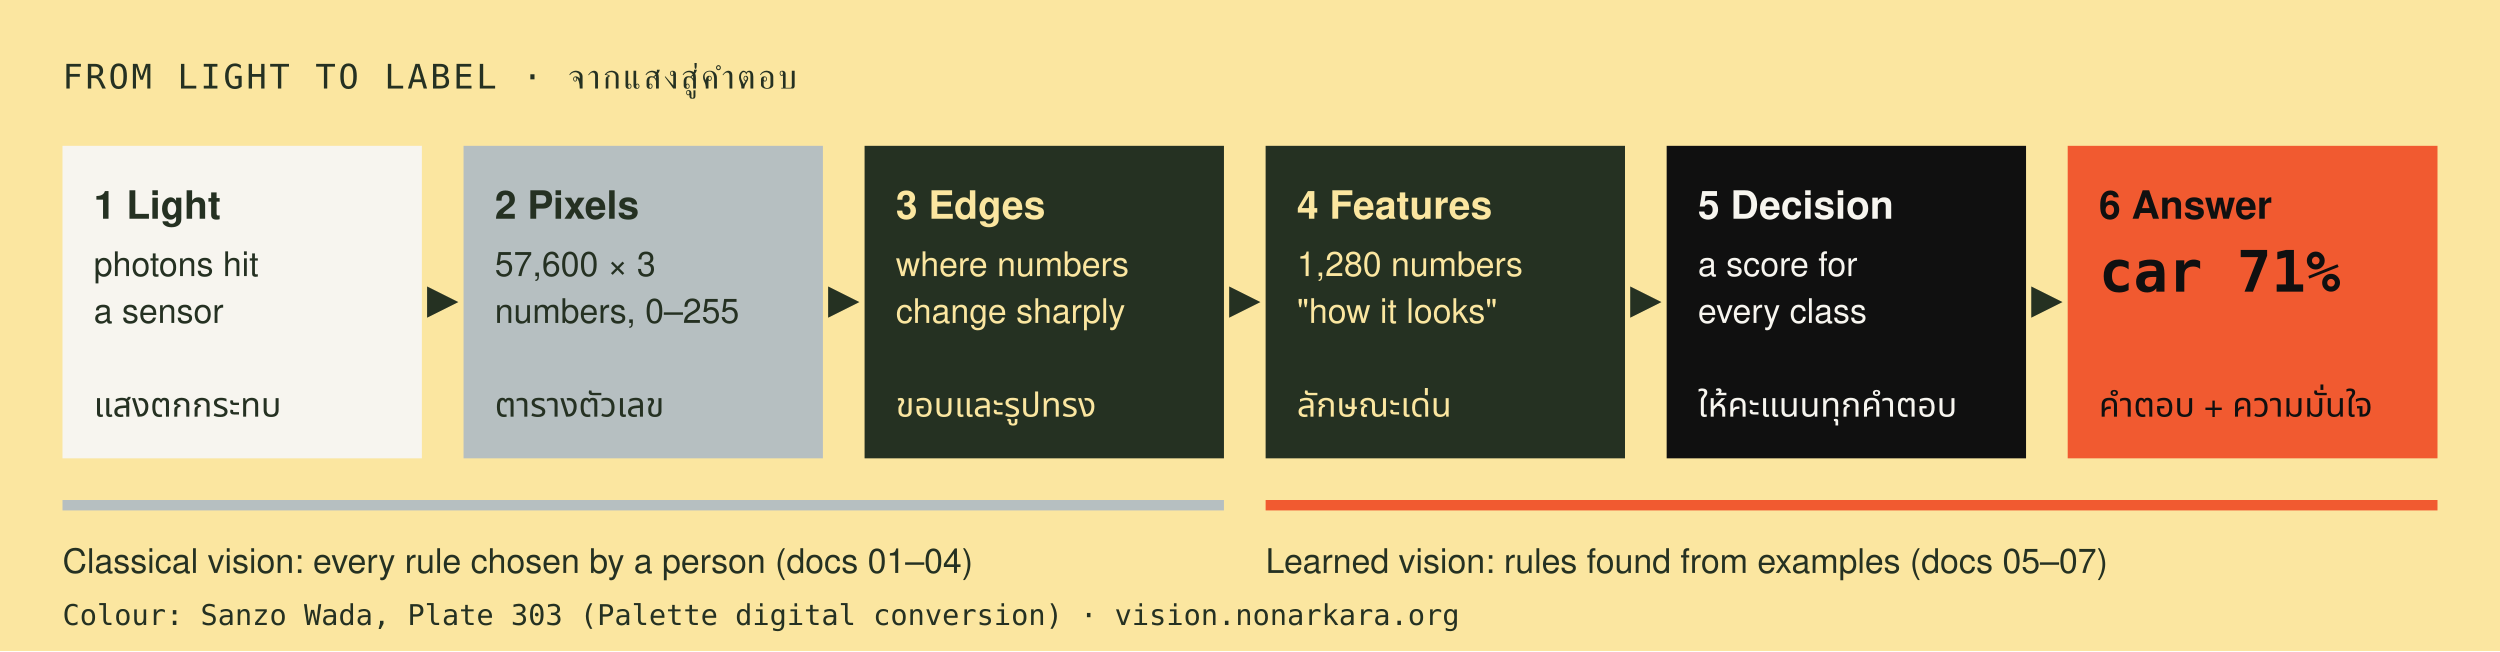
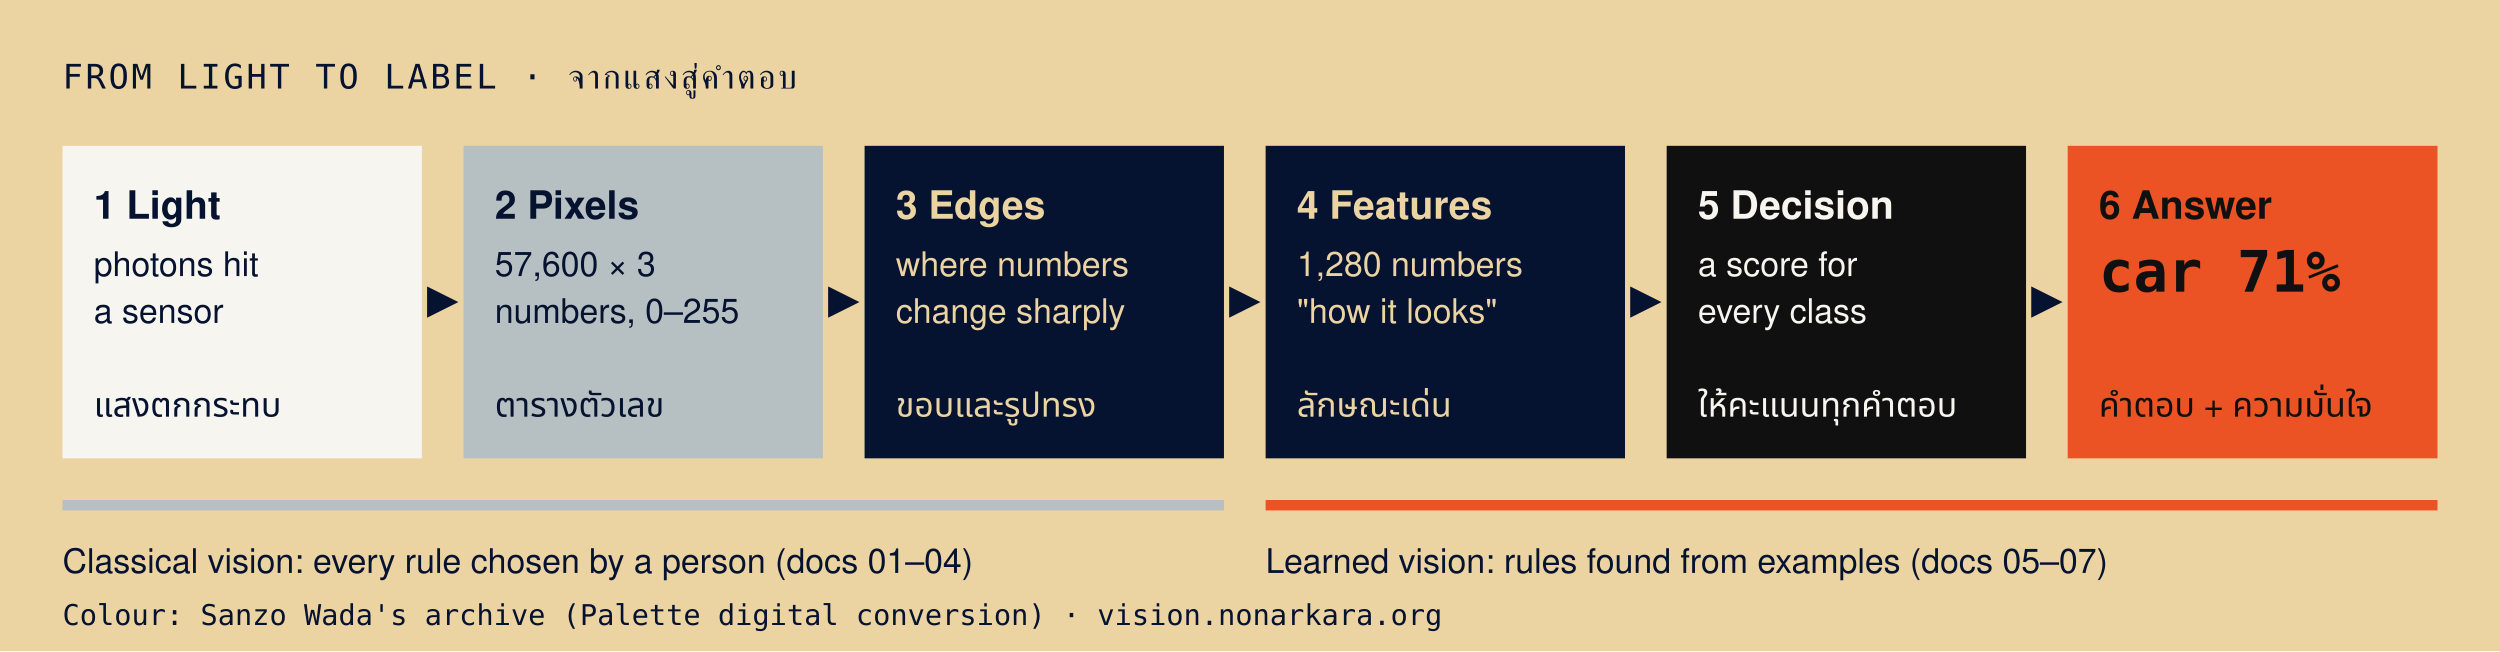
<svg xmlns="http://www.w3.org/2000/svg" viewBox="0 0 960 250" font-family="IBM Plex Sans, IBM Plex Sans Thai, Noto Sans Thai, Helvetica, Arial, sans-serif">
-   <rect width="960" height="250" fill="#fbe6a0" />
-   <text x="24" y="34" font-size="13" font-family="IBM Plex Mono, ui-monospace, monospace" fill="#253122" letter-spacing="1">FROM LIGHT TO LABEL · จากแสงสู่คำตอบ</text>
+   <rect width="960" height="250" fill="#ebd3a2" />
+   <text x="24" y="34" font-size="13" font-family="IBM Plex Mono, ui-monospace, monospace" fill="#051230" letter-spacing="1">FROM LIGHT TO LABEL · จากแสงสู่คำตอบ</text>
  <g font-size="15">
    <rect x="24" y="56" width="138" height="120" fill="#f7f5ef" />
-     <text x="36" y="84" font-weight="600" fill="#253122">1 Light</text>
-     <text x="36" y="106" font-size="13" fill="#253122">photons hit</text>
-     <text x="36" y="124" font-size="13" fill="#253122">a sensor</text>
-     <text x="36" y="160" font-size="13" fill="#253122">แสงตกกระทบ</text>
+     <text x="36" y="84" font-weight="600" fill="#051230">1 Light</text>
+     <text x="36" y="106" font-size="13" fill="#051230">photons hit</text>
+     <text x="36" y="124" font-size="13" fill="#051230">a sensor</text>
+     <text x="36" y="160" font-size="13" fill="#051230">แสงตกกระทบ</text>
    <rect x="178" y="56" width="138" height="120" fill="#b6bfc1" />
-     <text x="190" y="84" font-weight="600" fill="#253122">2 Pixels</text>
-     <text x="190" y="106" font-size="13" fill="#253122">57,600 × 3</text>
-     <text x="190" y="124" font-size="13" fill="#253122">numbers, 0–255</text>
-     <text x="190" y="160" font-size="13" fill="#253122">ตารางตัวเลข</text>
-     <rect x="332" y="56" width="138" height="120" fill="#253122" />
-     <text x="344" y="84" font-weight="600" fill="#fbe6a0">3 Edges</text>
-     <text x="344" y="106" font-size="13" fill="#fbe6a0">where numbers</text>
-     <text x="344" y="124" font-size="13" fill="#fbe6a0">change sharply</text>
-     <text x="344" y="160" font-size="13" fill="#fbe6a0">ขอบและรูปทรง</text>
-     <rect x="486" y="56" width="138" height="120" fill="#253122" />
-     <text x="498" y="84" font-weight="600" fill="#fbe6a0">4 Features</text>
-     <text x="498" y="106" font-size="13" fill="#fbe6a0">1,280 numbers</text>
-     <text x="498" y="124" font-size="13" fill="#fbe6a0">"how it looks"</text>
-     <text x="498" y="160" font-size="13" fill="#fbe6a0">ลักษณะเด่น</text>
+     <text x="190" y="84" font-weight="600" fill="#051230">2 Pixels</text>
+     <text x="190" y="106" font-size="13" fill="#051230">57,600 × 3</text>
+     <text x="190" y="124" font-size="13" fill="#051230">numbers, 0–255</text>
+     <text x="190" y="160" font-size="13" fill="#051230">ตารางตัวเลข</text>
+     <rect x="332" y="56" width="138" height="120" fill="#051230" />
+     <text x="344" y="84" font-weight="600" fill="#ebd3a2">3 Edges</text>
+     <text x="344" y="106" font-size="13" fill="#ebd3a2">where numbers</text>
+     <text x="344" y="124" font-size="13" fill="#ebd3a2">change sharply</text>
+     <text x="344" y="160" font-size="13" fill="#ebd3a2">ขอบและรูปทรง</text>
+     <rect x="486" y="56" width="138" height="120" fill="#051230" />
+     <text x="498" y="84" font-weight="600" fill="#ebd3a2">4 Features</text>
+     <text x="498" y="106" font-size="13" fill="#ebd3a2">1,280 numbers</text>
+     <text x="498" y="124" font-size="13" fill="#ebd3a2">"how it looks"</text>
+     <text x="498" y="160" font-size="13" fill="#ebd3a2">ลักษณะเด่น</text>
    <rect x="640" y="56" width="138" height="120" fill="#101010" />
    <text x="652" y="84" font-weight="600" fill="#f7f5ef">5 Decision</text>
    <text x="652" y="106" font-size="13" fill="#f7f5ef">a score for</text>
    <text x="652" y="124" font-size="13" fill="#f7f5ef">every class</text>
    <text x="652" y="160" font-size="13" fill="#f7f5ef">ให้คะแนนทุกคำตอบ</text>
-     <rect x="794" y="56" width="142" height="120" fill="#f15a30" />
+     <rect x="794" y="56" width="142" height="120" fill="#eb5324" />
    <text x="806" y="84" font-weight="600" fill="#101010">6 Answer</text>
    <text x="806" y="112" font-size="22" font-family="IBM Plex Mono, ui-monospace, monospace" font-weight="600" fill="#101010">car 71%</text>
    <text x="806" y="160" font-size="13" fill="#101010">คำตอบ + ความมั่นใจ</text>
  </g>
-   <g fill="#253122">
+   <g fill="#051230">
    <polygon points="176,116 164,110 164,122" />
    <polygon points="330,116 318,110 318,122" />
    <polygon points="484,116 472,110 472,122" />
    <polygon points="638,116 626,110 626,122" />
    <polygon points="792,116 780,110 780,122" />
  </g>
  <rect x="24" y="192" width="446" height="4" fill="#b6bfc1" />
-   <text x="24" y="220" font-size="13" fill="#253122">Classical vision: every rule chosen by a person (docs 01–04)</text>
-   <rect x="486" y="192" width="450" height="4" fill="#f15a30" />
-   <text x="486" y="220" font-size="13" fill="#253122">Learned vision: rules found from examples (docs 05–07)</text>
-   <text x="24" y="240" font-size="11" font-family="IBM Plex Mono, ui-monospace, monospace" fill="#253122">Colour: Sanzo Wada, Plate 303 (Palette digital conversion) · vision.nonarkara.org</text>
+   <text x="24" y="220" font-size="13" fill="#051230">Classical vision: every rule chosen by a person (docs 01–04)</text>
+   <rect x="486" y="192" width="450" height="4" fill="#eb5324" />
+   <text x="486" y="220" font-size="13" fill="#051230">Learned vision: rules found from examples (docs 05–07)</text>
+   <text x="24" y="240" font-size="11" font-family="IBM Plex Mono, ui-monospace, monospace" fill="#051230">Colour: Sanzo Wada's archive (Palette digital conversion) · vision.nonarkara.org</text>
</svg>
